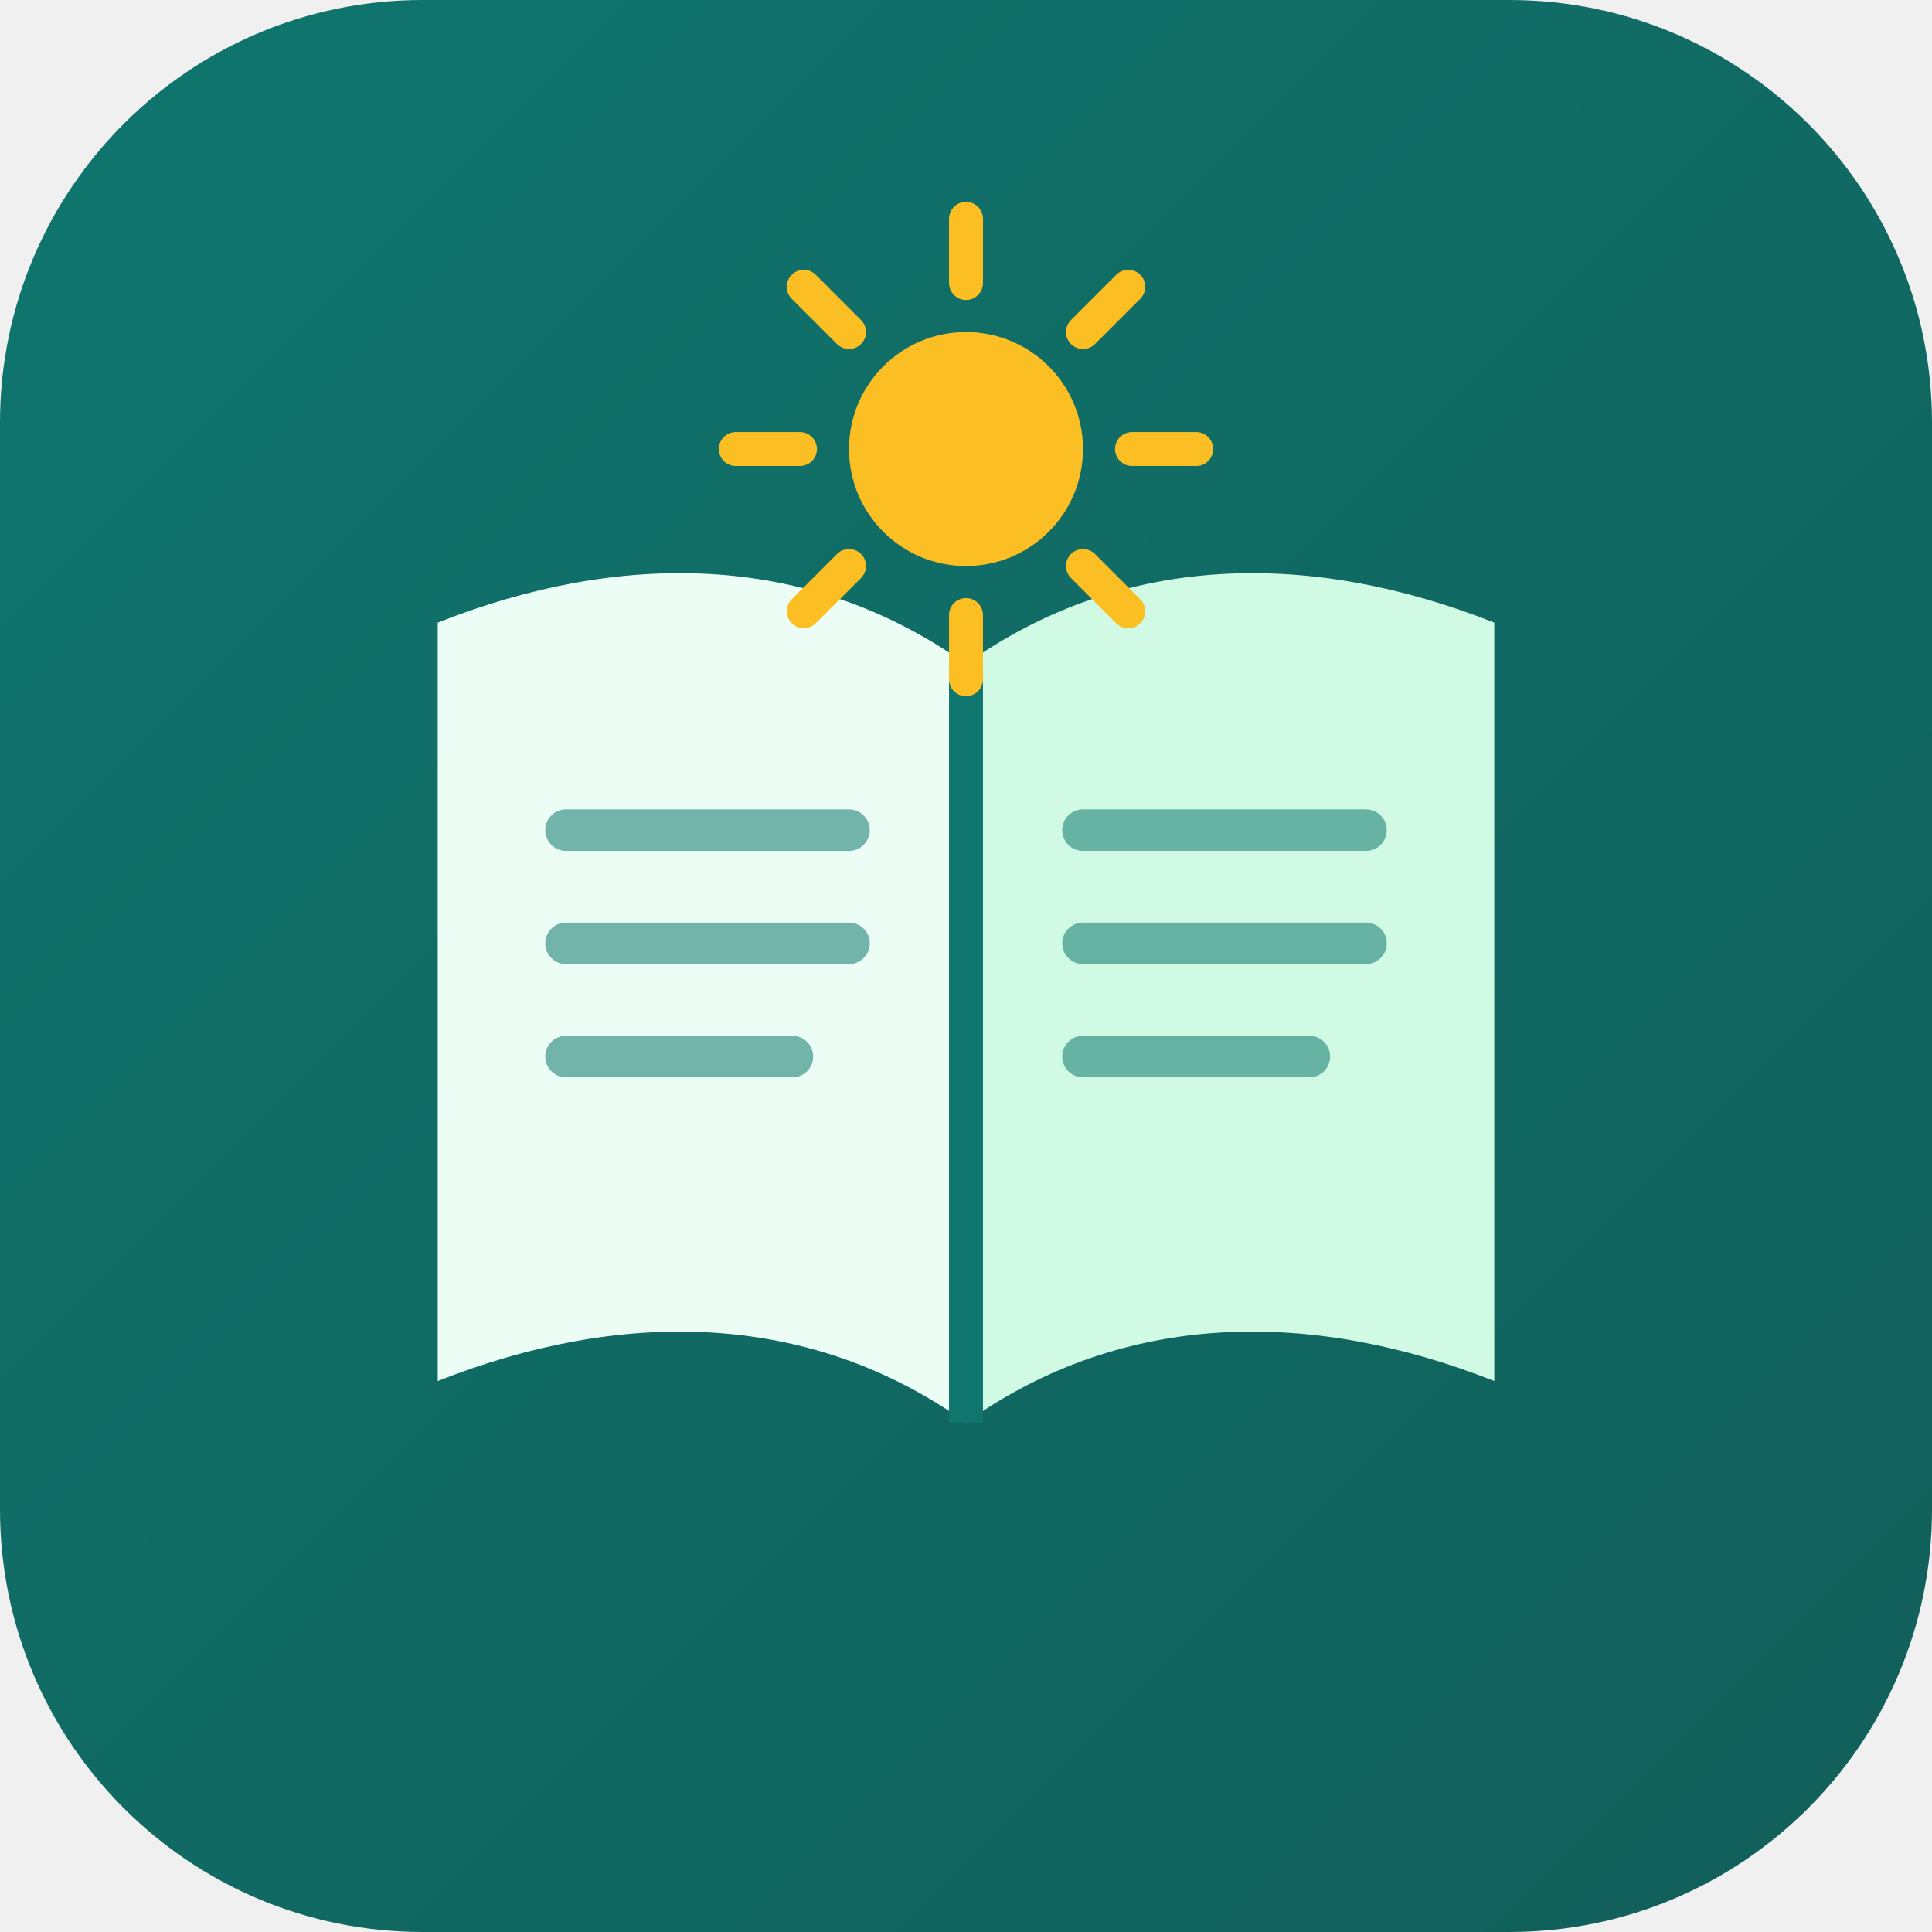
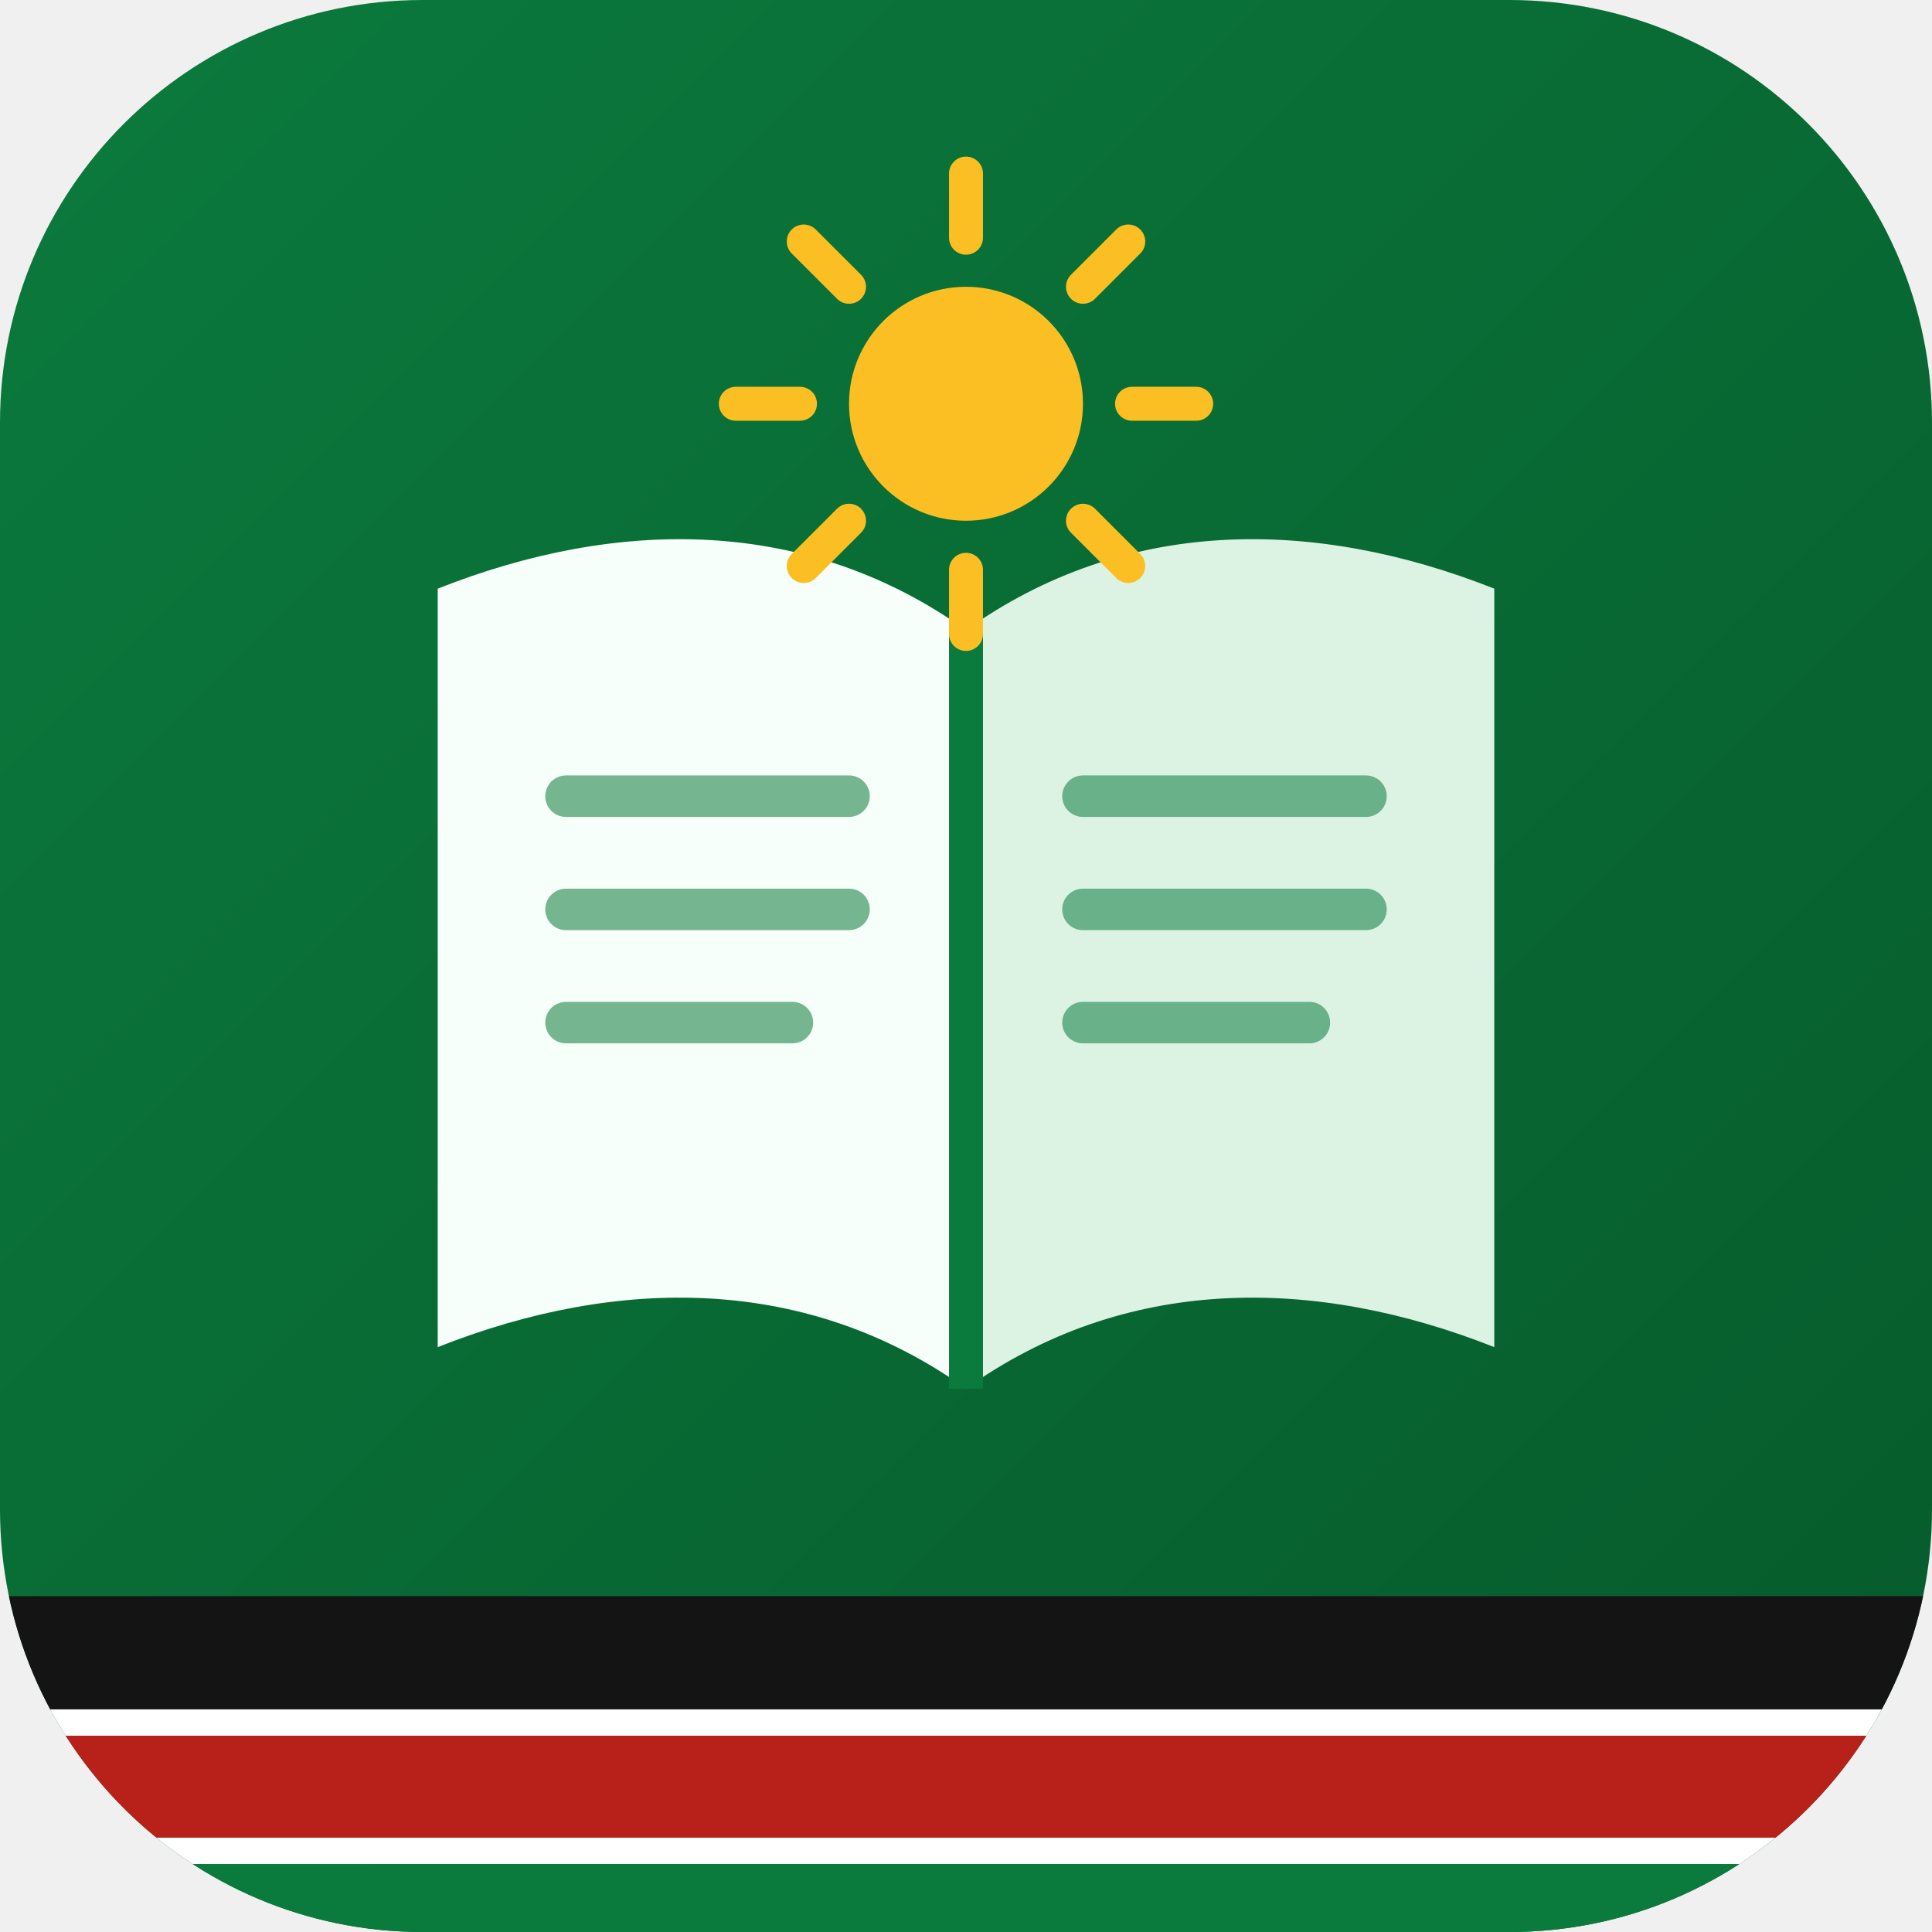
<svg xmlns="http://www.w3.org/2000/svg" viewBox="0 0 1024 1024">
  <defs>
    <linearGradient id="bg" x1="0" y1="0" x2="1" y2="1">
-       <stop offset="0" stop-color="#0f766e" />
-       <stop offset="1" stop-color="#115e59" />
+       <stop offset="0" stop-color="#0b7a3d" />
+       <stop offset="1" stop-color="#065a2b" />
    </linearGradient>
+     <clipPath id="tile">
+       <rect width="1024" height="1024" rx="224" />
+     </clipPath>
  </defs>
-   <rect width="1024" height="1024" rx="224" fill="url(#bg)" />
-   <path d="M232 330c96-38 196-38 280 22v402c-84-60-184-60-280-22z" fill="#ecfdf5" />
-   <path d="M792 330c-96-38-196-38-280 22v402c84-60 184-60 280-22z" fill="#d1fae5" />
-   <path d="M512 352v402" stroke="#0f766e" stroke-width="18" />
-   <circle cx="512" cy="238" r="62" fill="#fbbf24" />
-   <path d="M512 150v-34M512 360v-34M424 238h-34M634 238h-34M450 176l-24-24M598 324l-24-24M574 176l24-24M426 324l24-24" stroke="#fbbf24" stroke-width="18" stroke-linecap="round" />
-   <path d="M300 440h150M300 500h150M300 560h120M574 440h150M574 500h150M574 560h120" stroke="#0f766e" stroke-width="22" stroke-linecap="round" opacity=".55" />
+   <g clip-path="url(#tile)">
+     <rect width="1024" height="1024" fill="url(#bg)" />
+     <rect y="846" width="1024" height="60" fill="#141414" />
+     <rect y="906" width="1024" height="14" fill="#fff" />
+     <rect y="920" width="1024" height="54" fill="#b8211a" />
+     <rect y="974" width="1024" height="14" fill="#fff" />
+     <rect y="988" width="1024" height="36" fill="#0b7a3d" />
+   </g>
+   <path d="M232 312c96-38 196-38 280 22v402c-84-60-184-60-280-22z" fill="#f6fff9" />
+   <path d="M792 312c-96-38-196-38-280 22v402c84-60 184-60 280-22z" fill="#dcf3e4" />
+   <path d="M512 334v402" stroke="#0b7a3d" stroke-width="18" />
+   <circle cx="512" cy="214" r="62" fill="#fbbf24" />
+   <path d="M512 126v-34M512 336v-34M424 214h-34M634 214h-34M450 152l-24-24M598 300l-24-24M574 152l24-24M426 300l24-24" stroke="#fbbf24" stroke-width="18" stroke-linecap="round" />
+   <path d="M300 422h150M300 482h150M300 542h120M574 422h150M574 482h150M574 542h120" stroke="#0b7a3d" stroke-width="22" stroke-linecap="round" opacity=".55" />
</svg>
